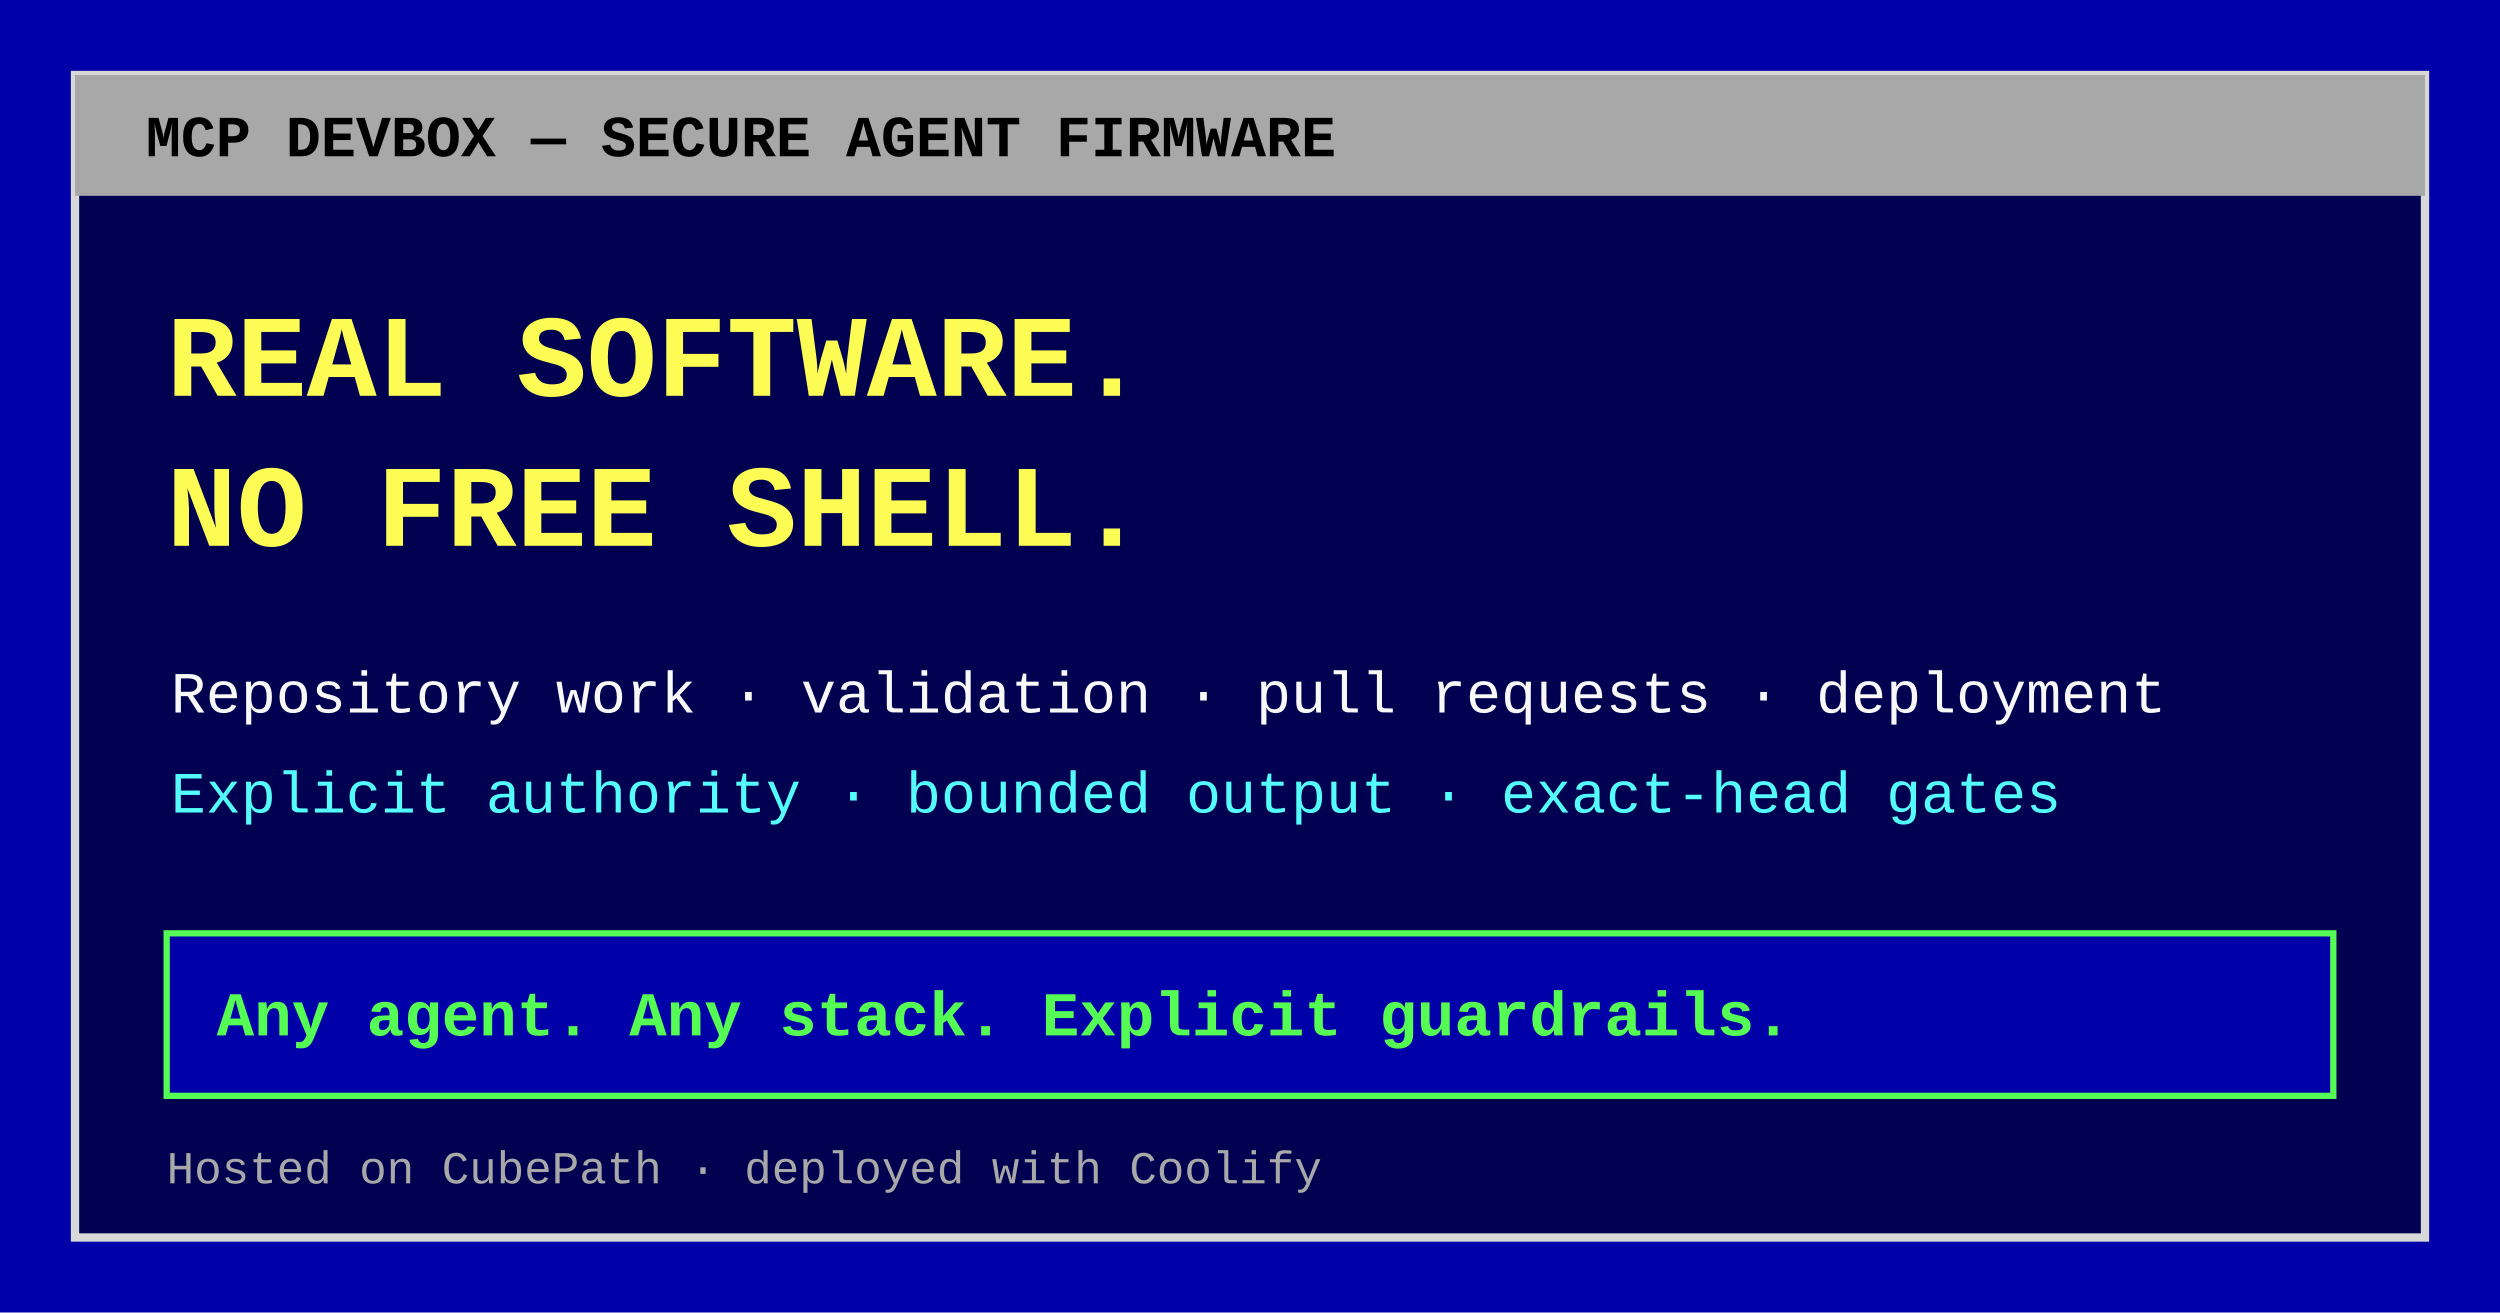
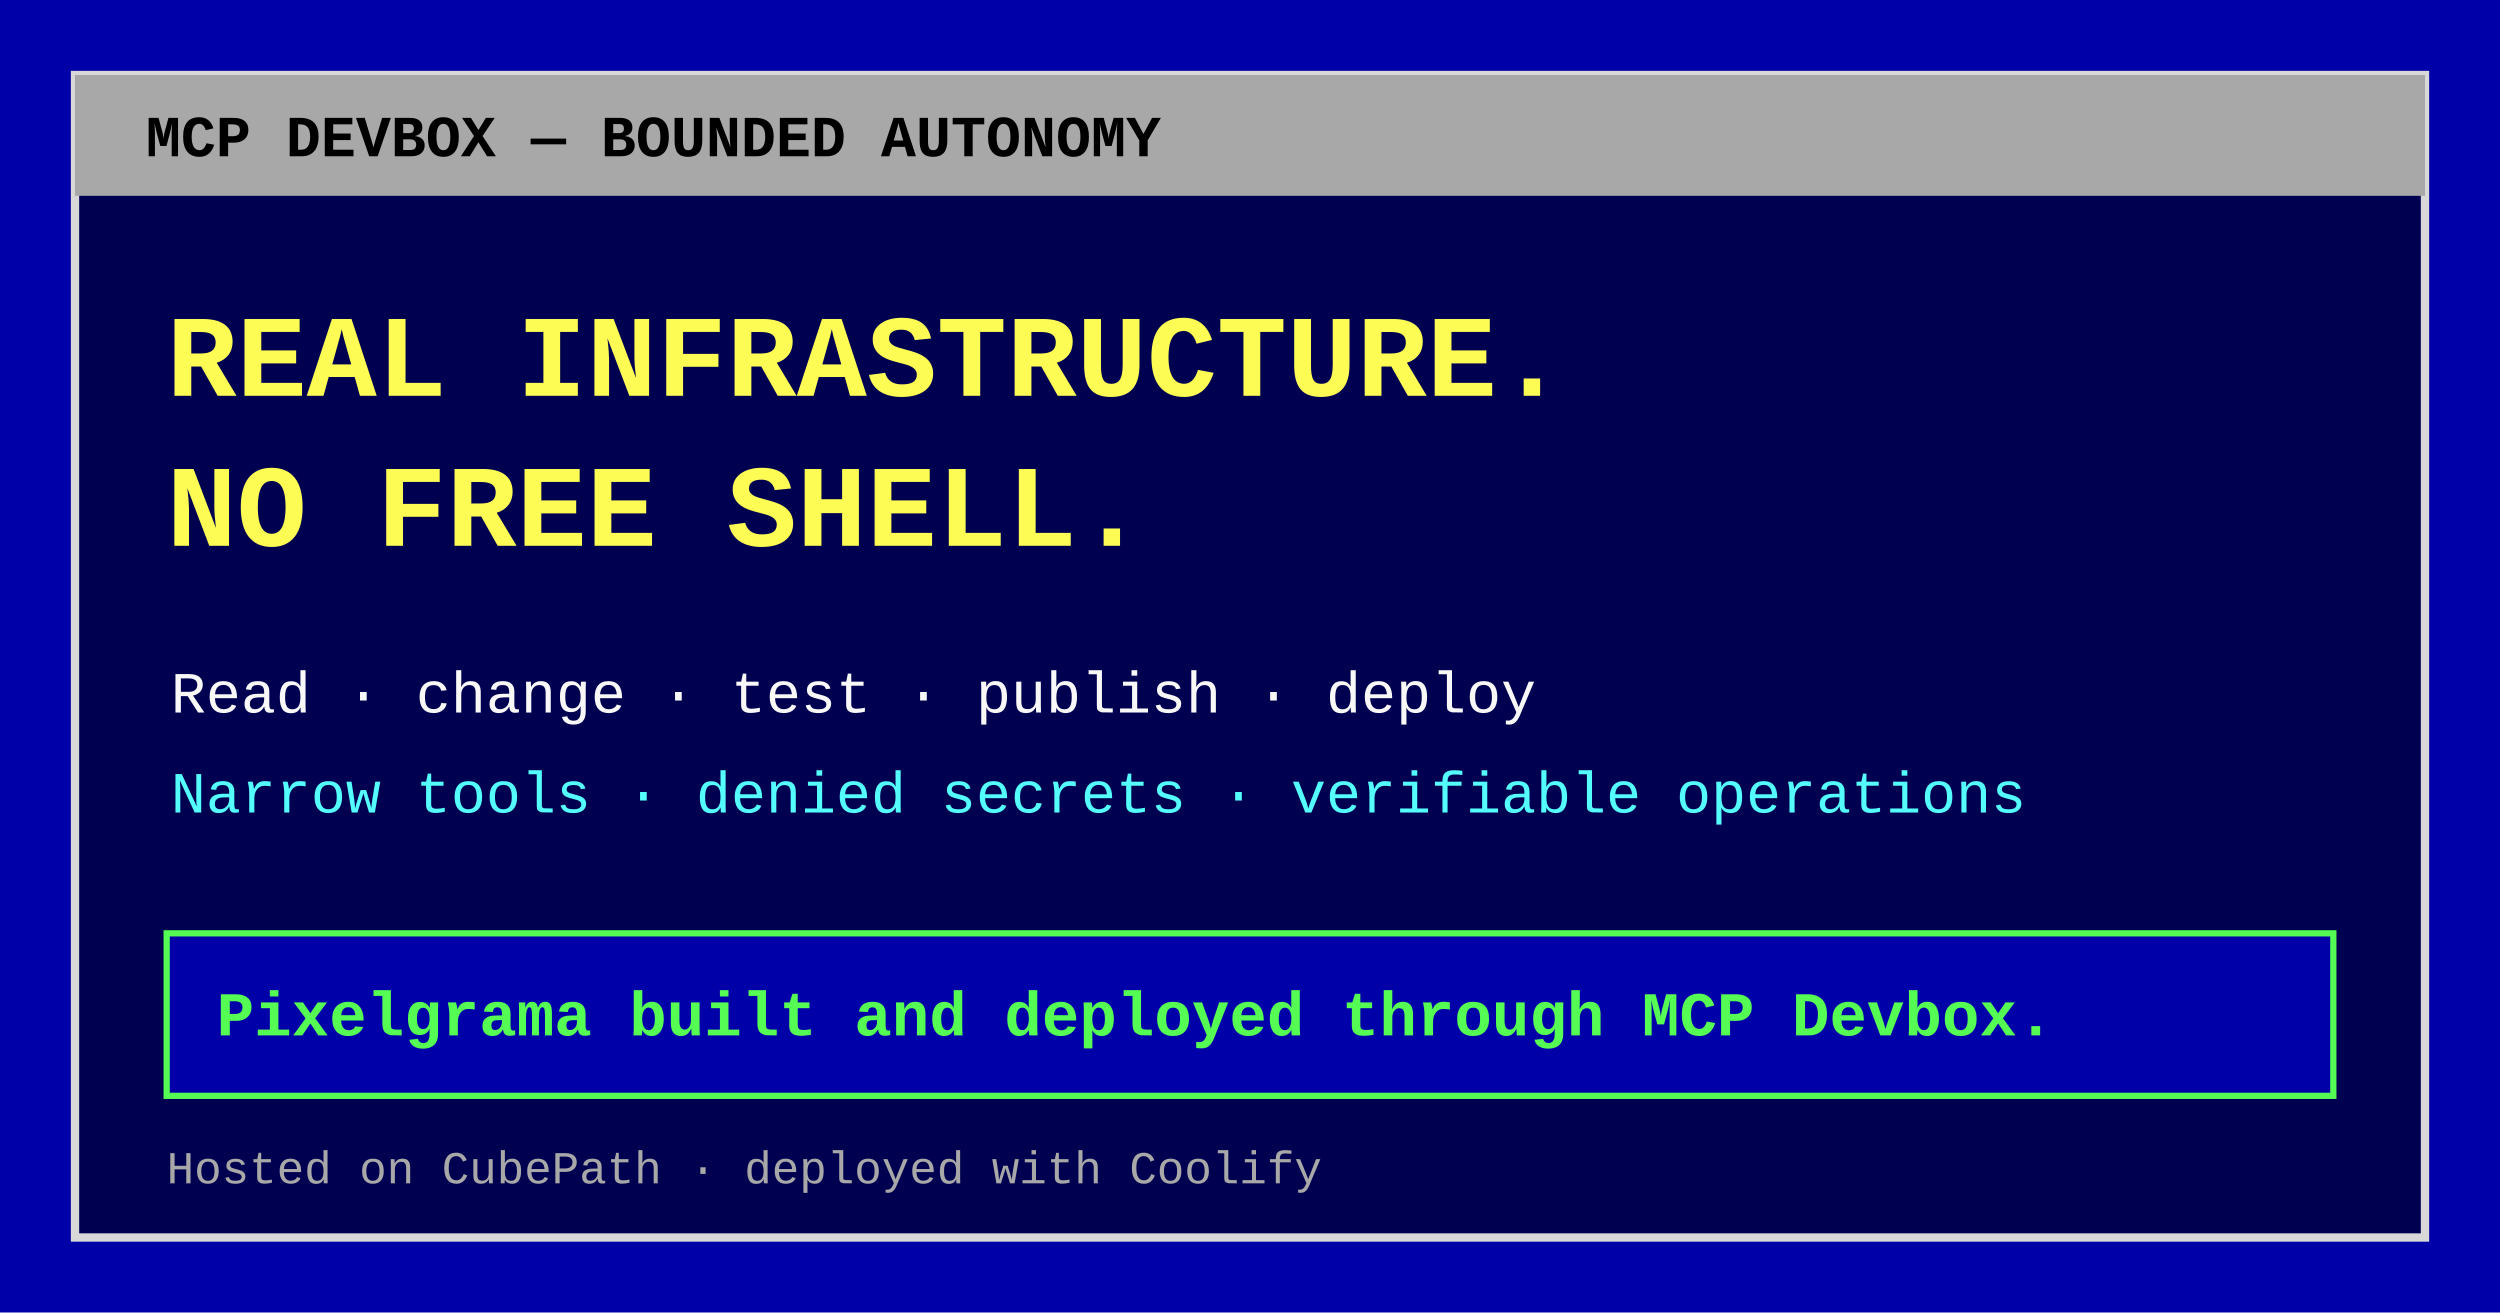
<svg xmlns="http://www.w3.org/2000/svg" viewBox="0 0 1200 630" role="img" aria-labelledby="title desc">
  <rect width="1200" height="630" fill="#0000A8" />
  <rect x="36" y="36" width="1128" height="558" fill="#000050" stroke="#D8D8D8" stroke-width="4" />
  <rect x="36" y="36" width="1128" height="58" fill="#A8A8A8" />
-   <text x="70" y="75" fill="#000000" font-family="Cascadia Mono,Consolas,Courier New,monospace" font-size="28" font-weight="700">MCP DEVBOX — SECURE AGENT FIRMWARE</text>
+   <text x="70" y="75" fill="#000000" font-family="Cascadia Mono,Consolas,Courier New,monospace" font-size="28" font-weight="700">MCP DEVBOX — BOUNDED AUTONOMY</text>
  <g font-family="Cascadia Mono,Consolas,Courier New,monospace">
-     <text x="80" y="190" fill="#FCFC54" font-size="56" font-weight="700">REAL SOFTWARE.</text>
+     <text x="80" y="190" fill="#FCFC54" font-size="56" font-weight="700">REAL INFRASTRUCTURE.</text>
    <text x="80" y="262" fill="#FCFC54" font-size="56" font-weight="700">NO FREE SHELL.</text>
-     <text x="82" y="342" fill="#F8F8F8" font-size="28">Repository work · validation · pull requests · deployment</text>
-     <text x="82" y="390" fill="#54FCFC" font-size="28">Explicit authority · bounded output · exact-head gates</text>
+     <text x="82" y="342" fill="#F8F8F8" font-size="28">Read · change · test · publish · deploy</text>
+     <text x="82" y="390" fill="#54FCFC" font-size="28">Narrow tools · denied secrets · verifiable operations</text>
    <rect x="80" y="448" width="1040" height="78" fill="#0000A8" stroke="#54FC54" stroke-width="3" />
-     <text x="104" y="497" fill="#54FC54" font-size="30" font-weight="700">Any agent. Any stack. Explicit guardrails.</text>
+     <text x="104" y="497" fill="#54FC54" font-size="30" font-weight="700">Pixelgrama built and deployed through MCP Devbox.</text>
    <text x="80" y="568" fill="#A8A8A8" font-size="22">Hosted on CubePath · deployed with Coolify</text>
  </g>
</svg>
